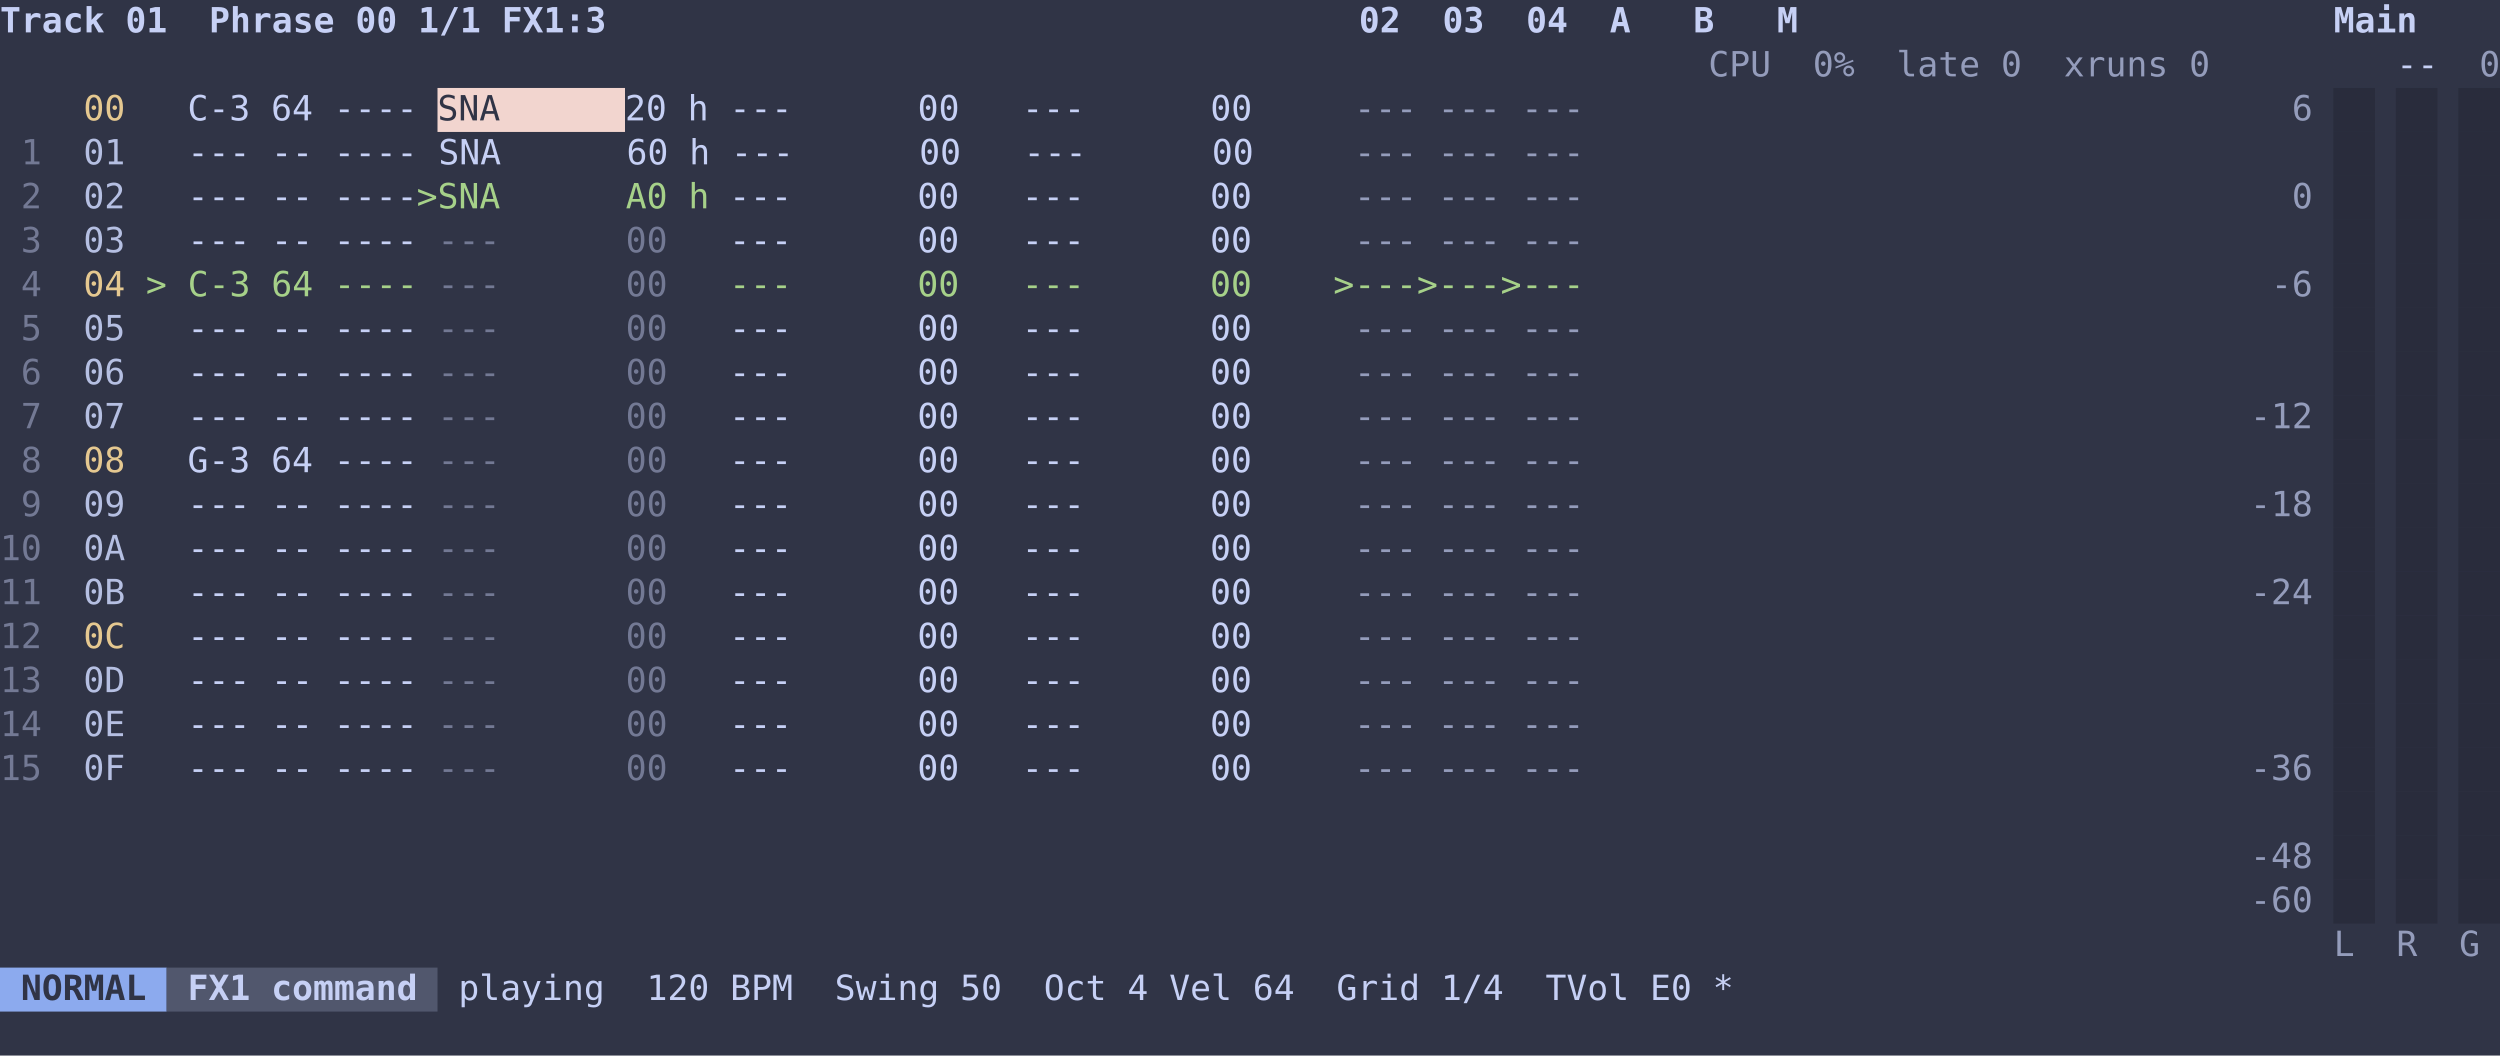
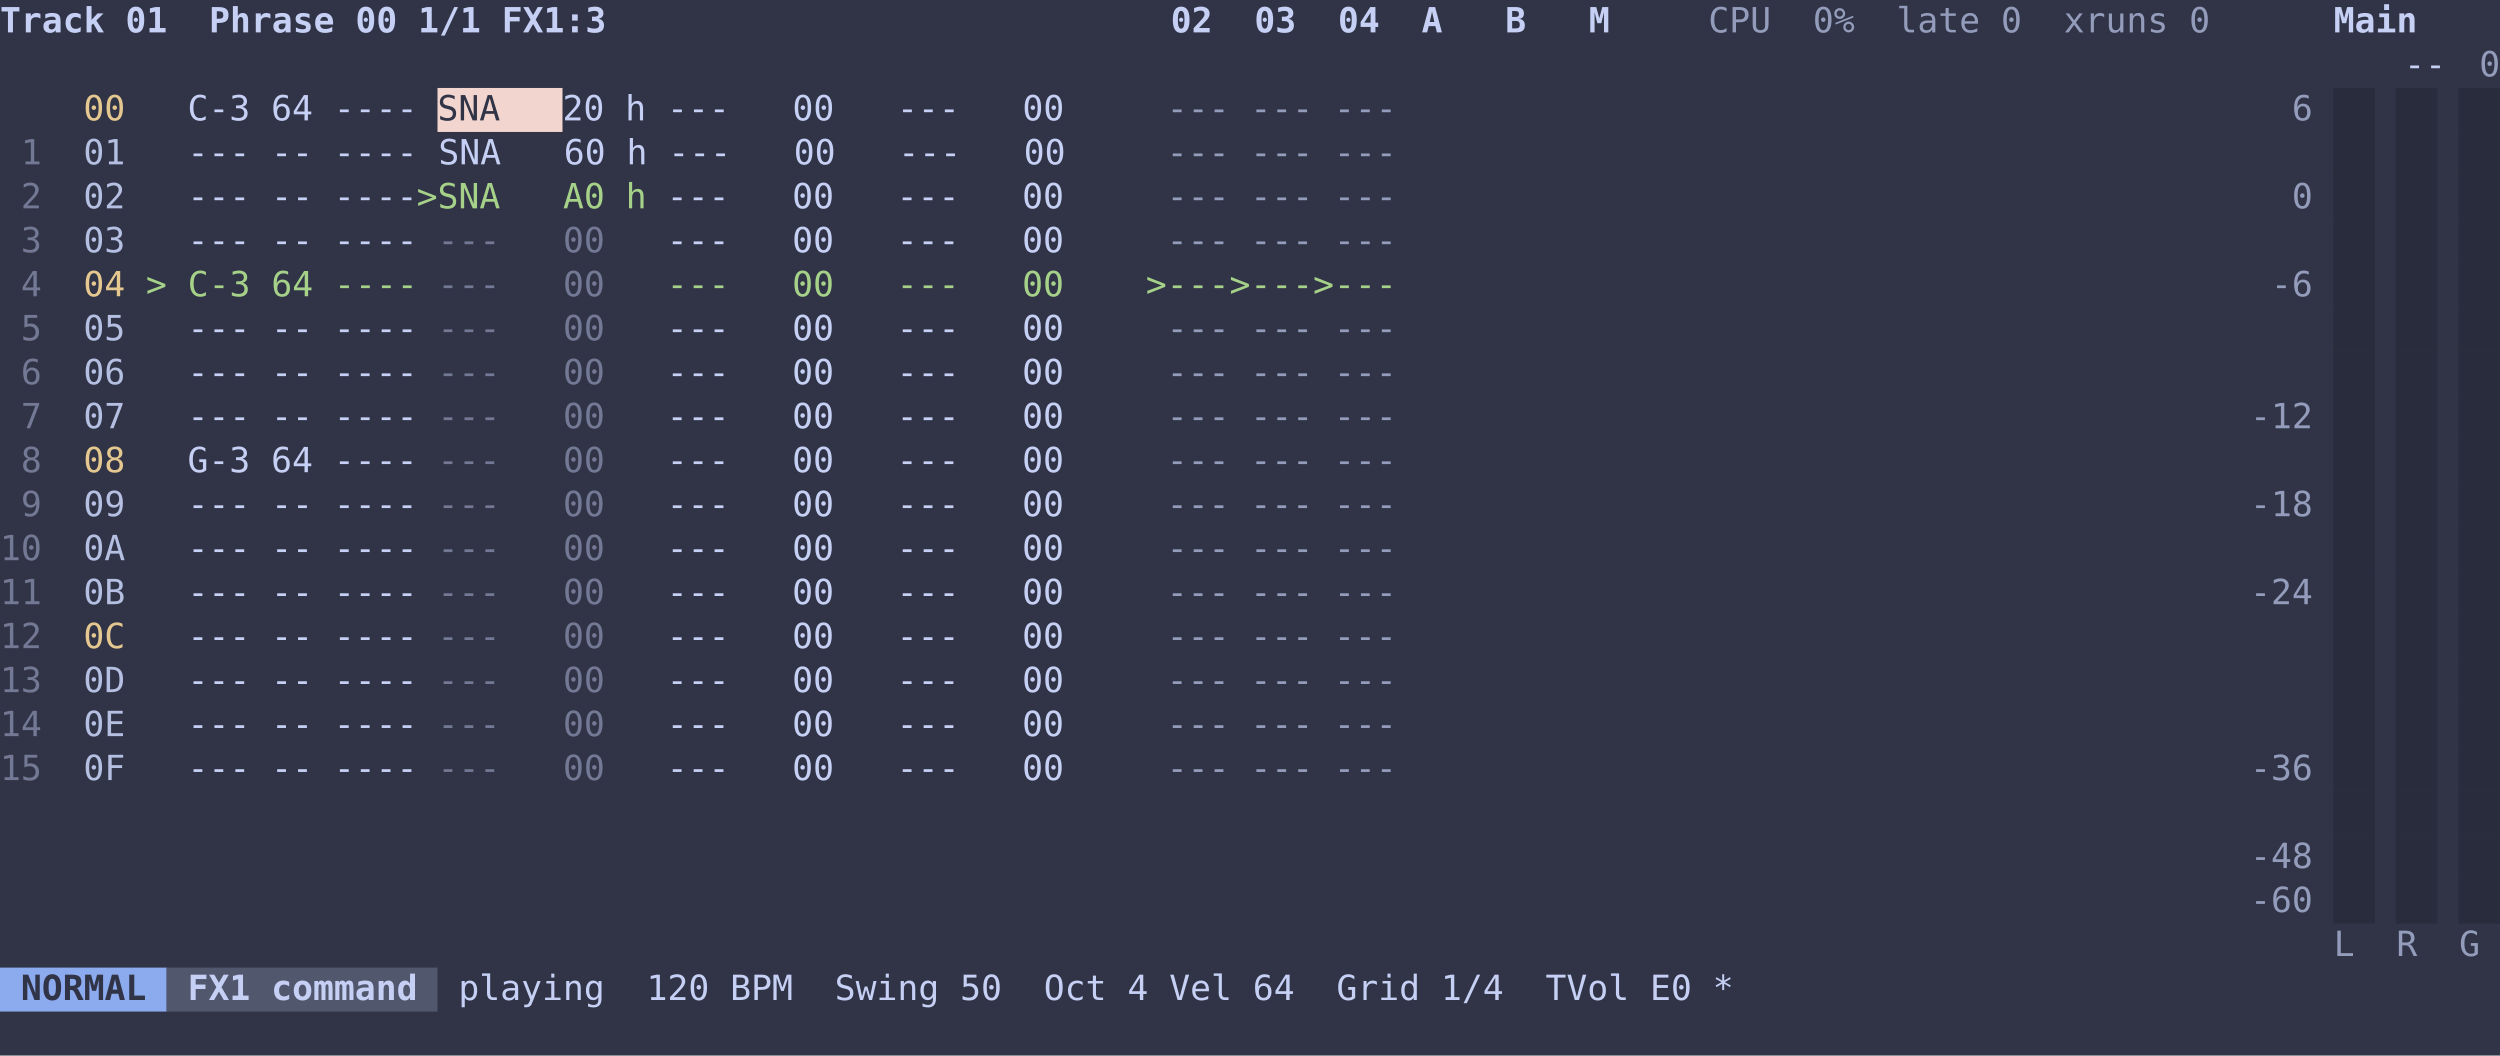
<svg xmlns="http://www.w3.org/2000/svg" viewBox="0 0 1080 456" width="1080" height="456" font-family="'JetBrains Mono', 'SF Mono', Menlo, Consolas, monospace" font-size="15">
  <rect width="100%" height="100%" fill="#303446" />
-   <text x="0" y="14" fill="#c6d0f5" font-weight="bold" textLength="792" lengthAdjust="spacingAndGlyphs" xml:space="preserve">Track 01  Phrase 00 1/1 FX1:3                                    02  03  04  A   B   M  </text>
+   <text x="0" y="14" fill="#c6d0f5" font-weight="bold" textLength="711" lengthAdjust="spacingAndGlyphs" xml:space="preserve">Track 01  Phrase 00 1/1 FX1:3                           02  03  04  A   B   M  </text>
+   <text x="738" y="14" fill="#949cbb" textLength="225" lengthAdjust="spacingAndGlyphs" xml:space="preserve">CPU  0%  late 0  xruns 0 </text>
  <text x="963" y="14" fill="#c6d0f5" font-weight="bold" textLength="81" lengthAdjust="spacingAndGlyphs" xml:space="preserve">     Main</text>
-   <text x="738" y="33" fill="#949cbb" textLength="225" lengthAdjust="spacingAndGlyphs" xml:space="preserve">CPU  0%  late 0  xruns 0 </text>
-   <text x="963" y="33" fill="#c6d0f5" textLength="99" lengthAdjust="spacingAndGlyphs" xml:space="preserve">        -- </text>
+   <text x="0" y="33" fill="#c6d0f5" textLength="1062" lengthAdjust="spacingAndGlyphs" xml:space="preserve">                                                                                                                   -- </text>
  <text x="1062" y="33" fill="#949cbb" textLength="18" lengthAdjust="spacingAndGlyphs" xml:space="preserve"> 0</text>
  <text x="27" y="52" fill="#e5c890" textLength="27" lengthAdjust="spacingAndGlyphs" xml:space="preserve"> 00</text>
  <text x="81" y="52" fill="#c6d0f5" textLength="108" lengthAdjust="spacingAndGlyphs" xml:space="preserve">C-3 64 ---- </text>
-   <rect x="189" y="38" width="81" height="19" fill="#f2d5cf" />
-   <text x="189" y="52" fill="#303446" textLength="81" lengthAdjust="spacingAndGlyphs" xml:space="preserve">SNA      </text>
-   <text x="270" y="52" fill="#c6d0f5" textLength="288" lengthAdjust="spacingAndGlyphs" xml:space="preserve">20 h ---      00   ---      00  </text>
-   <text x="576" y="52" fill="#949cbb" textLength="108" lengthAdjust="spacingAndGlyphs" xml:space="preserve"> --- --- ---</text>
+   <rect x="189" y="38" width="54" height="19" fill="#f2d5cf" />
+   <text x="189" y="52" fill="#303446" textLength="54" lengthAdjust="spacingAndGlyphs" xml:space="preserve">SNA   </text>
+   <text x="243" y="52" fill="#c6d0f5" textLength="234" lengthAdjust="spacingAndGlyphs" xml:space="preserve">20 h ---   00   ---   00  </text>
+   <text x="495" y="52" fill="#949cbb" textLength="108" lengthAdjust="spacingAndGlyphs" xml:space="preserve"> --- --- ---</text>
  <text x="963" y="52" fill="#949cbb" textLength="45" lengthAdjust="spacingAndGlyphs" xml:space="preserve">   6 </text>
  <rect x="1008" y="38" width="18" height="19" fill="#292c3c" />
  <rect x="1035" y="38" width="18" height="19" fill="#292c3c" />
  <rect x="1062" y="38" width="18" height="19" fill="#292c3c" />
  <text x="0" y="71" fill="#737994" textLength="27" lengthAdjust="spacingAndGlyphs" xml:space="preserve"> 1 </text>
  <text x="27" y="71" fill="#b5bfe2" textLength="27" lengthAdjust="spacingAndGlyphs" xml:space="preserve"> 01</text>
-   <text x="81" y="71" fill="#c6d0f5" textLength="477" lengthAdjust="spacingAndGlyphs" xml:space="preserve">--- -- ---- SNA      60 h ---      00   ---      00  </text>
-   <text x="576" y="71" fill="#949cbb" textLength="108" lengthAdjust="spacingAndGlyphs" xml:space="preserve"> --- --- ---</text>
+   <text x="81" y="71" fill="#c6d0f5" textLength="396" lengthAdjust="spacingAndGlyphs" xml:space="preserve">--- -- ---- SNA   60 h ---   00   ---   00  </text>
+   <text x="495" y="71" fill="#949cbb" textLength="108" lengthAdjust="spacingAndGlyphs" xml:space="preserve"> --- --- ---</text>
  <rect x="1008" y="57" width="18" height="19" fill="#292c3c" />
  <rect x="1035" y="57" width="18" height="19" fill="#292c3c" />
  <rect x="1062" y="57" width="18" height="19" fill="#292c3c" />
  <text x="0" y="90" fill="#737994" textLength="27" lengthAdjust="spacingAndGlyphs" xml:space="preserve"> 2 </text>
  <text x="27" y="90" fill="#b5bfe2" textLength="27" lengthAdjust="spacingAndGlyphs" xml:space="preserve"> 02</text>
  <text x="81" y="90" fill="#c6d0f5" textLength="99" lengthAdjust="spacingAndGlyphs" xml:space="preserve">--- -- ----</text>
-   <text x="180" y="90" fill="#a6d189" textLength="126" lengthAdjust="spacingAndGlyphs" xml:space="preserve">&gt;SNA      A0 h</text>
-   <text x="306" y="90" fill="#c6d0f5" textLength="252" lengthAdjust="spacingAndGlyphs" xml:space="preserve"> ---      00   ---      00  </text>
-   <text x="576" y="90" fill="#949cbb" textLength="108" lengthAdjust="spacingAndGlyphs" xml:space="preserve"> --- --- ---</text>
+   <text x="180" y="90" fill="#a6d189" textLength="99" lengthAdjust="spacingAndGlyphs" xml:space="preserve">&gt;SNA   A0 h</text>
+   <text x="279" y="90" fill="#c6d0f5" textLength="198" lengthAdjust="spacingAndGlyphs" xml:space="preserve"> ---   00   ---   00  </text>
+   <text x="495" y="90" fill="#949cbb" textLength="108" lengthAdjust="spacingAndGlyphs" xml:space="preserve"> --- --- ---</text>
  <text x="963" y="90" fill="#949cbb" textLength="45" lengthAdjust="spacingAndGlyphs" xml:space="preserve">   0 </text>
  <rect x="1008" y="76" width="18" height="19" fill="#292c3c" />
  <rect x="1035" y="76" width="18" height="19" fill="#292c3c" />
  <rect x="1062" y="76" width="18" height="19" fill="#292c3c" />
  <text x="0" y="109" fill="#737994" textLength="27" lengthAdjust="spacingAndGlyphs" xml:space="preserve"> 3 </text>
  <text x="27" y="109" fill="#b5bfe2" textLength="27" lengthAdjust="spacingAndGlyphs" xml:space="preserve"> 03</text>
  <text x="81" y="109" fill="#c6d0f5" textLength="99" lengthAdjust="spacingAndGlyphs" xml:space="preserve">--- -- ----</text>
-   <text x="180" y="109" fill="#737994" textLength="126" lengthAdjust="spacingAndGlyphs" xml:space="preserve"> ---      00  </text>
-   <text x="306" y="109" fill="#c6d0f5" textLength="252" lengthAdjust="spacingAndGlyphs" xml:space="preserve"> ---      00   ---      00  </text>
-   <text x="576" y="109" fill="#949cbb" textLength="108" lengthAdjust="spacingAndGlyphs" xml:space="preserve"> --- --- ---</text>
+   <text x="180" y="109" fill="#737994" textLength="99" lengthAdjust="spacingAndGlyphs" xml:space="preserve"> ---   00  </text>
+   <text x="279" y="109" fill="#c6d0f5" textLength="198" lengthAdjust="spacingAndGlyphs" xml:space="preserve"> ---   00   ---   00  </text>
+   <text x="495" y="109" fill="#949cbb" textLength="108" lengthAdjust="spacingAndGlyphs" xml:space="preserve"> --- --- ---</text>
  <rect x="1008" y="95" width="18" height="19" fill="#292c3c" />
  <rect x="1035" y="95" width="18" height="19" fill="#292c3c" />
  <rect x="1062" y="95" width="18" height="19" fill="#292c3c" />
  <text x="0" y="128" fill="#737994" textLength="27" lengthAdjust="spacingAndGlyphs" xml:space="preserve"> 4 </text>
  <text x="27" y="128" fill="#e5c890" textLength="27" lengthAdjust="spacingAndGlyphs" xml:space="preserve"> 04</text>
  <text x="54" y="128" fill="#a6d189" textLength="126" lengthAdjust="spacingAndGlyphs" xml:space="preserve"> &gt; C-3 64 ----</text>
-   <text x="180" y="128" fill="#737994" textLength="126" lengthAdjust="spacingAndGlyphs" xml:space="preserve"> ---      00  </text>
-   <text x="306" y="128" fill="#a6d189" textLength="261" lengthAdjust="spacingAndGlyphs" xml:space="preserve"> ---      00   ---      00   </text>
-   <text x="576" y="128" fill="#a6d189" textLength="108" lengthAdjust="spacingAndGlyphs" xml:space="preserve">&gt;---&gt;---&gt;---</text>
+   <text x="180" y="128" fill="#737994" textLength="99" lengthAdjust="spacingAndGlyphs" xml:space="preserve"> ---   00  </text>
+   <text x="279" y="128" fill="#a6d189" textLength="207" lengthAdjust="spacingAndGlyphs" xml:space="preserve"> ---   00   ---   00   </text>
+   <text x="495" y="128" fill="#a6d189" textLength="108" lengthAdjust="spacingAndGlyphs" xml:space="preserve">&gt;---&gt;---&gt;---</text>
  <text x="963" y="128" fill="#949cbb" textLength="45" lengthAdjust="spacingAndGlyphs" xml:space="preserve">  -6 </text>
  <rect x="1008" y="114" width="18" height="19" fill="#292c3c" />
  <rect x="1035" y="114" width="18" height="19" fill="#292c3c" />
  <rect x="1062" y="114" width="18" height="19" fill="#292c3c" />
  <text x="0" y="147" fill="#737994" textLength="27" lengthAdjust="spacingAndGlyphs" xml:space="preserve"> 5 </text>
  <text x="27" y="147" fill="#b5bfe2" textLength="27" lengthAdjust="spacingAndGlyphs" xml:space="preserve"> 05</text>
  <text x="81" y="147" fill="#c6d0f5" textLength="99" lengthAdjust="spacingAndGlyphs" xml:space="preserve">--- -- ----</text>
-   <text x="180" y="147" fill="#737994" textLength="126" lengthAdjust="spacingAndGlyphs" xml:space="preserve"> ---      00  </text>
-   <text x="306" y="147" fill="#c6d0f5" textLength="252" lengthAdjust="spacingAndGlyphs" xml:space="preserve"> ---      00   ---      00  </text>
-   <text x="576" y="147" fill="#949cbb" textLength="108" lengthAdjust="spacingAndGlyphs" xml:space="preserve"> --- --- ---</text>
+   <text x="180" y="147" fill="#737994" textLength="99" lengthAdjust="spacingAndGlyphs" xml:space="preserve"> ---   00  </text>
+   <text x="279" y="147" fill="#c6d0f5" textLength="198" lengthAdjust="spacingAndGlyphs" xml:space="preserve"> ---   00   ---   00  </text>
+   <text x="495" y="147" fill="#949cbb" textLength="108" lengthAdjust="spacingAndGlyphs" xml:space="preserve"> --- --- ---</text>
  <rect x="1008" y="133" width="18" height="19" fill="#292c3c" />
  <rect x="1035" y="133" width="18" height="19" fill="#292c3c" />
  <rect x="1062" y="133" width="18" height="19" fill="#292c3c" />
  <text x="0" y="166" fill="#737994" textLength="27" lengthAdjust="spacingAndGlyphs" xml:space="preserve"> 6 </text>
  <text x="27" y="166" fill="#b5bfe2" textLength="27" lengthAdjust="spacingAndGlyphs" xml:space="preserve"> 06</text>
  <text x="81" y="166" fill="#c6d0f5" textLength="99" lengthAdjust="spacingAndGlyphs" xml:space="preserve">--- -- ----</text>
-   <text x="180" y="166" fill="#737994" textLength="126" lengthAdjust="spacingAndGlyphs" xml:space="preserve"> ---      00  </text>
-   <text x="306" y="166" fill="#c6d0f5" textLength="252" lengthAdjust="spacingAndGlyphs" xml:space="preserve"> ---      00   ---      00  </text>
-   <text x="576" y="166" fill="#949cbb" textLength="108" lengthAdjust="spacingAndGlyphs" xml:space="preserve"> --- --- ---</text>
+   <text x="180" y="166" fill="#737994" textLength="99" lengthAdjust="spacingAndGlyphs" xml:space="preserve"> ---   00  </text>
+   <text x="279" y="166" fill="#c6d0f5" textLength="198" lengthAdjust="spacingAndGlyphs" xml:space="preserve"> ---   00   ---   00  </text>
+   <text x="495" y="166" fill="#949cbb" textLength="108" lengthAdjust="spacingAndGlyphs" xml:space="preserve"> --- --- ---</text>
  <rect x="1008" y="152" width="18" height="19" fill="#292c3c" />
  <rect x="1035" y="152" width="18" height="19" fill="#292c3c" />
  <rect x="1062" y="152" width="18" height="19" fill="#292c3c" />
  <text x="0" y="185" fill="#737994" textLength="27" lengthAdjust="spacingAndGlyphs" xml:space="preserve"> 7 </text>
  <text x="27" y="185" fill="#b5bfe2" textLength="27" lengthAdjust="spacingAndGlyphs" xml:space="preserve"> 07</text>
  <text x="81" y="185" fill="#c6d0f5" textLength="99" lengthAdjust="spacingAndGlyphs" xml:space="preserve">--- -- ----</text>
-   <text x="180" y="185" fill="#737994" textLength="126" lengthAdjust="spacingAndGlyphs" xml:space="preserve"> ---      00  </text>
-   <text x="306" y="185" fill="#c6d0f5" textLength="252" lengthAdjust="spacingAndGlyphs" xml:space="preserve"> ---      00   ---      00  </text>
-   <text x="576" y="185" fill="#949cbb" textLength="108" lengthAdjust="spacingAndGlyphs" xml:space="preserve"> --- --- ---</text>
+   <text x="180" y="185" fill="#737994" textLength="99" lengthAdjust="spacingAndGlyphs" xml:space="preserve"> ---   00  </text>
+   <text x="279" y="185" fill="#c6d0f5" textLength="198" lengthAdjust="spacingAndGlyphs" xml:space="preserve"> ---   00   ---   00  </text>
+   <text x="495" y="185" fill="#949cbb" textLength="108" lengthAdjust="spacingAndGlyphs" xml:space="preserve"> --- --- ---</text>
  <text x="963" y="185" fill="#949cbb" textLength="45" lengthAdjust="spacingAndGlyphs" xml:space="preserve"> -12 </text>
  <rect x="1008" y="171" width="18" height="19" fill="#292c3c" />
  <rect x="1035" y="171" width="18" height="19" fill="#292c3c" />
  <rect x="1062" y="171" width="18" height="19" fill="#292c3c" />
  <text x="0" y="204" fill="#737994" textLength="27" lengthAdjust="spacingAndGlyphs" xml:space="preserve"> 8 </text>
  <text x="27" y="204" fill="#e5c890" textLength="27" lengthAdjust="spacingAndGlyphs" xml:space="preserve"> 08</text>
  <text x="81" y="204" fill="#c6d0f5" textLength="99" lengthAdjust="spacingAndGlyphs" xml:space="preserve">G-3 64 ----</text>
-   <text x="180" y="204" fill="#737994" textLength="126" lengthAdjust="spacingAndGlyphs" xml:space="preserve"> ---      00  </text>
-   <text x="306" y="204" fill="#c6d0f5" textLength="252" lengthAdjust="spacingAndGlyphs" xml:space="preserve"> ---      00   ---      00  </text>
-   <text x="576" y="204" fill="#949cbb" textLength="108" lengthAdjust="spacingAndGlyphs" xml:space="preserve"> --- --- ---</text>
+   <text x="180" y="204" fill="#737994" textLength="99" lengthAdjust="spacingAndGlyphs" xml:space="preserve"> ---   00  </text>
+   <text x="279" y="204" fill="#c6d0f5" textLength="198" lengthAdjust="spacingAndGlyphs" xml:space="preserve"> ---   00   ---   00  </text>
+   <text x="495" y="204" fill="#949cbb" textLength="108" lengthAdjust="spacingAndGlyphs" xml:space="preserve"> --- --- ---</text>
  <rect x="1008" y="190" width="18" height="19" fill="#292c3c" />
  <rect x="1035" y="190" width="18" height="19" fill="#292c3c" />
  <rect x="1062" y="190" width="18" height="19" fill="#292c3c" />
  <text x="0" y="223" fill="#737994" textLength="27" lengthAdjust="spacingAndGlyphs" xml:space="preserve"> 9 </text>
  <text x="27" y="223" fill="#b5bfe2" textLength="27" lengthAdjust="spacingAndGlyphs" xml:space="preserve"> 09</text>
  <text x="81" y="223" fill="#c6d0f5" textLength="99" lengthAdjust="spacingAndGlyphs" xml:space="preserve">--- -- ----</text>
-   <text x="180" y="223" fill="#737994" textLength="126" lengthAdjust="spacingAndGlyphs" xml:space="preserve"> ---      00  </text>
-   <text x="306" y="223" fill="#c6d0f5" textLength="252" lengthAdjust="spacingAndGlyphs" xml:space="preserve"> ---      00   ---      00  </text>
-   <text x="576" y="223" fill="#949cbb" textLength="108" lengthAdjust="spacingAndGlyphs" xml:space="preserve"> --- --- ---</text>
+   <text x="180" y="223" fill="#737994" textLength="99" lengthAdjust="spacingAndGlyphs" xml:space="preserve"> ---   00  </text>
+   <text x="279" y="223" fill="#c6d0f5" textLength="198" lengthAdjust="spacingAndGlyphs" xml:space="preserve"> ---   00   ---   00  </text>
+   <text x="495" y="223" fill="#949cbb" textLength="108" lengthAdjust="spacingAndGlyphs" xml:space="preserve"> --- --- ---</text>
  <text x="963" y="223" fill="#949cbb" textLength="45" lengthAdjust="spacingAndGlyphs" xml:space="preserve"> -18 </text>
  <rect x="1008" y="209" width="18" height="19" fill="#292c3c" />
  <rect x="1035" y="209" width="18" height="19" fill="#292c3c" />
  <rect x="1062" y="209" width="18" height="19" fill="#292c3c" />
  <text x="0" y="242" fill="#737994" textLength="27" lengthAdjust="spacingAndGlyphs" xml:space="preserve">10 </text>
  <text x="27" y="242" fill="#b5bfe2" textLength="27" lengthAdjust="spacingAndGlyphs" xml:space="preserve"> 0A</text>
  <text x="81" y="242" fill="#c6d0f5" textLength="99" lengthAdjust="spacingAndGlyphs" xml:space="preserve">--- -- ----</text>
-   <text x="180" y="242" fill="#737994" textLength="126" lengthAdjust="spacingAndGlyphs" xml:space="preserve"> ---      00  </text>
-   <text x="306" y="242" fill="#c6d0f5" textLength="252" lengthAdjust="spacingAndGlyphs" xml:space="preserve"> ---      00   ---      00  </text>
-   <text x="576" y="242" fill="#949cbb" textLength="108" lengthAdjust="spacingAndGlyphs" xml:space="preserve"> --- --- ---</text>
+   <text x="180" y="242" fill="#737994" textLength="99" lengthAdjust="spacingAndGlyphs" xml:space="preserve"> ---   00  </text>
+   <text x="279" y="242" fill="#c6d0f5" textLength="198" lengthAdjust="spacingAndGlyphs" xml:space="preserve"> ---   00   ---   00  </text>
+   <text x="495" y="242" fill="#949cbb" textLength="108" lengthAdjust="spacingAndGlyphs" xml:space="preserve"> --- --- ---</text>
  <rect x="1008" y="228" width="18" height="19" fill="#292c3c" />
  <rect x="1035" y="228" width="18" height="19" fill="#292c3c" />
  <rect x="1062" y="228" width="18" height="19" fill="#292c3c" />
  <text x="0" y="261" fill="#737994" textLength="27" lengthAdjust="spacingAndGlyphs" xml:space="preserve">11 </text>
  <text x="27" y="261" fill="#b5bfe2" textLength="27" lengthAdjust="spacingAndGlyphs" xml:space="preserve"> 0B</text>
  <text x="81" y="261" fill="#c6d0f5" textLength="99" lengthAdjust="spacingAndGlyphs" xml:space="preserve">--- -- ----</text>
-   <text x="180" y="261" fill="#737994" textLength="126" lengthAdjust="spacingAndGlyphs" xml:space="preserve"> ---      00  </text>
-   <text x="306" y="261" fill="#c6d0f5" textLength="252" lengthAdjust="spacingAndGlyphs" xml:space="preserve"> ---      00   ---      00  </text>
-   <text x="576" y="261" fill="#949cbb" textLength="108" lengthAdjust="spacingAndGlyphs" xml:space="preserve"> --- --- ---</text>
+   <text x="180" y="261" fill="#737994" textLength="99" lengthAdjust="spacingAndGlyphs" xml:space="preserve"> ---   00  </text>
+   <text x="279" y="261" fill="#c6d0f5" textLength="198" lengthAdjust="spacingAndGlyphs" xml:space="preserve"> ---   00   ---   00  </text>
+   <text x="495" y="261" fill="#949cbb" textLength="108" lengthAdjust="spacingAndGlyphs" xml:space="preserve"> --- --- ---</text>
  <text x="963" y="261" fill="#949cbb" textLength="45" lengthAdjust="spacingAndGlyphs" xml:space="preserve"> -24 </text>
  <rect x="1008" y="247" width="18" height="19" fill="#292c3c" />
  <rect x="1035" y="247" width="18" height="19" fill="#292c3c" />
  <rect x="1062" y="247" width="18" height="19" fill="#292c3c" />
  <text x="0" y="280" fill="#737994" textLength="27" lengthAdjust="spacingAndGlyphs" xml:space="preserve">12 </text>
  <text x="27" y="280" fill="#e5c890" textLength="27" lengthAdjust="spacingAndGlyphs" xml:space="preserve"> 0C</text>
  <text x="81" y="280" fill="#c6d0f5" textLength="99" lengthAdjust="spacingAndGlyphs" xml:space="preserve">--- -- ----</text>
-   <text x="180" y="280" fill="#737994" textLength="126" lengthAdjust="spacingAndGlyphs" xml:space="preserve"> ---      00  </text>
-   <text x="306" y="280" fill="#c6d0f5" textLength="252" lengthAdjust="spacingAndGlyphs" xml:space="preserve"> ---      00   ---      00  </text>
-   <text x="576" y="280" fill="#949cbb" textLength="108" lengthAdjust="spacingAndGlyphs" xml:space="preserve"> --- --- ---</text>
+   <text x="180" y="280" fill="#737994" textLength="99" lengthAdjust="spacingAndGlyphs" xml:space="preserve"> ---   00  </text>
+   <text x="279" y="280" fill="#c6d0f5" textLength="198" lengthAdjust="spacingAndGlyphs" xml:space="preserve"> ---   00   ---   00  </text>
+   <text x="495" y="280" fill="#949cbb" textLength="108" lengthAdjust="spacingAndGlyphs" xml:space="preserve"> --- --- ---</text>
  <rect x="1008" y="266" width="18" height="19" fill="#292c3c" />
  <rect x="1035" y="266" width="18" height="19" fill="#292c3c" />
  <rect x="1062" y="266" width="18" height="19" fill="#292c3c" />
  <text x="0" y="299" fill="#737994" textLength="27" lengthAdjust="spacingAndGlyphs" xml:space="preserve">13 </text>
  <text x="27" y="299" fill="#b5bfe2" textLength="27" lengthAdjust="spacingAndGlyphs" xml:space="preserve"> 0D</text>
  <text x="81" y="299" fill="#c6d0f5" textLength="99" lengthAdjust="spacingAndGlyphs" xml:space="preserve">--- -- ----</text>
-   <text x="180" y="299" fill="#737994" textLength="126" lengthAdjust="spacingAndGlyphs" xml:space="preserve"> ---      00  </text>
-   <text x="306" y="299" fill="#c6d0f5" textLength="252" lengthAdjust="spacingAndGlyphs" xml:space="preserve"> ---      00   ---      00  </text>
-   <text x="576" y="299" fill="#949cbb" textLength="108" lengthAdjust="spacingAndGlyphs" xml:space="preserve"> --- --- ---</text>
+   <text x="180" y="299" fill="#737994" textLength="99" lengthAdjust="spacingAndGlyphs" xml:space="preserve"> ---   00  </text>
+   <text x="279" y="299" fill="#c6d0f5" textLength="198" lengthAdjust="spacingAndGlyphs" xml:space="preserve"> ---   00   ---   00  </text>
+   <text x="495" y="299" fill="#949cbb" textLength="108" lengthAdjust="spacingAndGlyphs" xml:space="preserve"> --- --- ---</text>
  <rect x="1008" y="285" width="18" height="19" fill="#292c3c" />
  <rect x="1035" y="285" width="18" height="19" fill="#292c3c" />
  <rect x="1062" y="285" width="18" height="19" fill="#292c3c" />
  <text x="0" y="318" fill="#737994" textLength="27" lengthAdjust="spacingAndGlyphs" xml:space="preserve">14 </text>
  <text x="27" y="318" fill="#b5bfe2" textLength="27" lengthAdjust="spacingAndGlyphs" xml:space="preserve"> 0E</text>
  <text x="81" y="318" fill="#c6d0f5" textLength="99" lengthAdjust="spacingAndGlyphs" xml:space="preserve">--- -- ----</text>
-   <text x="180" y="318" fill="#737994" textLength="126" lengthAdjust="spacingAndGlyphs" xml:space="preserve"> ---      00  </text>
-   <text x="306" y="318" fill="#c6d0f5" textLength="252" lengthAdjust="spacingAndGlyphs" xml:space="preserve"> ---      00   ---      00  </text>
-   <text x="576" y="318" fill="#949cbb" textLength="108" lengthAdjust="spacingAndGlyphs" xml:space="preserve"> --- --- ---</text>
+   <text x="180" y="318" fill="#737994" textLength="99" lengthAdjust="spacingAndGlyphs" xml:space="preserve"> ---   00  </text>
+   <text x="279" y="318" fill="#c6d0f5" textLength="198" lengthAdjust="spacingAndGlyphs" xml:space="preserve"> ---   00   ---   00  </text>
+   <text x="495" y="318" fill="#949cbb" textLength="108" lengthAdjust="spacingAndGlyphs" xml:space="preserve"> --- --- ---</text>
  <rect x="1008" y="304" width="18" height="19" fill="#292c3c" />
  <rect x="1035" y="304" width="18" height="19" fill="#292c3c" />
  <rect x="1062" y="304" width="18" height="19" fill="#292c3c" />
  <text x="0" y="337" fill="#737994" textLength="27" lengthAdjust="spacingAndGlyphs" xml:space="preserve">15 </text>
  <text x="27" y="337" fill="#b5bfe2" textLength="27" lengthAdjust="spacingAndGlyphs" xml:space="preserve"> 0F</text>
  <text x="81" y="337" fill="#c6d0f5" textLength="99" lengthAdjust="spacingAndGlyphs" xml:space="preserve">--- -- ----</text>
-   <text x="180" y="337" fill="#737994" textLength="126" lengthAdjust="spacingAndGlyphs" xml:space="preserve"> ---      00  </text>
-   <text x="306" y="337" fill="#c6d0f5" textLength="252" lengthAdjust="spacingAndGlyphs" xml:space="preserve"> ---      00   ---      00  </text>
-   <text x="576" y="337" fill="#949cbb" textLength="108" lengthAdjust="spacingAndGlyphs" xml:space="preserve"> --- --- ---</text>
+   <text x="180" y="337" fill="#737994" textLength="99" lengthAdjust="spacingAndGlyphs" xml:space="preserve"> ---   00  </text>
+   <text x="279" y="337" fill="#c6d0f5" textLength="198" lengthAdjust="spacingAndGlyphs" xml:space="preserve"> ---   00   ---   00  </text>
+   <text x="495" y="337" fill="#949cbb" textLength="108" lengthAdjust="spacingAndGlyphs" xml:space="preserve"> --- --- ---</text>
  <text x="963" y="337" fill="#949cbb" textLength="45" lengthAdjust="spacingAndGlyphs" xml:space="preserve"> -36 </text>
  <rect x="1008" y="323" width="18" height="19" fill="#292c3c" />
  <rect x="1035" y="323" width="18" height="19" fill="#292c3c" />
  <rect x="1062" y="323" width="18" height="19" fill="#292c3c" />
  <rect x="1008" y="342" width="18" height="19" fill="#292c3c" />
  <rect x="1035" y="342" width="18" height="19" fill="#292c3c" />
  <rect x="1062" y="342" width="18" height="19" fill="#292c3c" />
  <text x="963" y="375" fill="#949cbb" textLength="45" lengthAdjust="spacingAndGlyphs" xml:space="preserve"> -48 </text>
  <rect x="1008" y="361" width="18" height="19" fill="#292c3c" />
  <rect x="1035" y="361" width="18" height="19" fill="#292c3c" />
  <rect x="1062" y="361" width="18" height="19" fill="#292c3c" />
  <text x="963" y="394" fill="#949cbb" textLength="45" lengthAdjust="spacingAndGlyphs" xml:space="preserve"> -60 </text>
  <rect x="1008" y="380" width="18" height="19" fill="#292c3c" />
  <rect x="1035" y="380" width="18" height="19" fill="#292c3c" />
  <rect x="1062" y="380" width="18" height="19" fill="#292c3c" />
  <text x="963" y="413" fill="#949cbb" textLength="108" lengthAdjust="spacingAndGlyphs" xml:space="preserve">     L  R  G</text>
  <rect x="0" y="418" width="72" height="19" fill="#8caaee" />
  <text x="0" y="432" fill="#303446" font-weight="bold" textLength="72" lengthAdjust="spacingAndGlyphs" xml:space="preserve"> NORMAL </text>
  <rect x="72" y="418" width="117" height="19" fill="#51576d" />
  <text x="72" y="432" fill="#c6d0f5" font-weight="bold" textLength="117" lengthAdjust="spacingAndGlyphs" xml:space="preserve"> FX1 command </text>
  <text x="189" y="432" fill="#c6d0f5" textLength="891" lengthAdjust="spacingAndGlyphs" xml:space="preserve"> playing  120 BPM  Swing 50  Oct 4 Vel 64  Grid 1/4  TVol E0 *                                     </text>
</svg>
